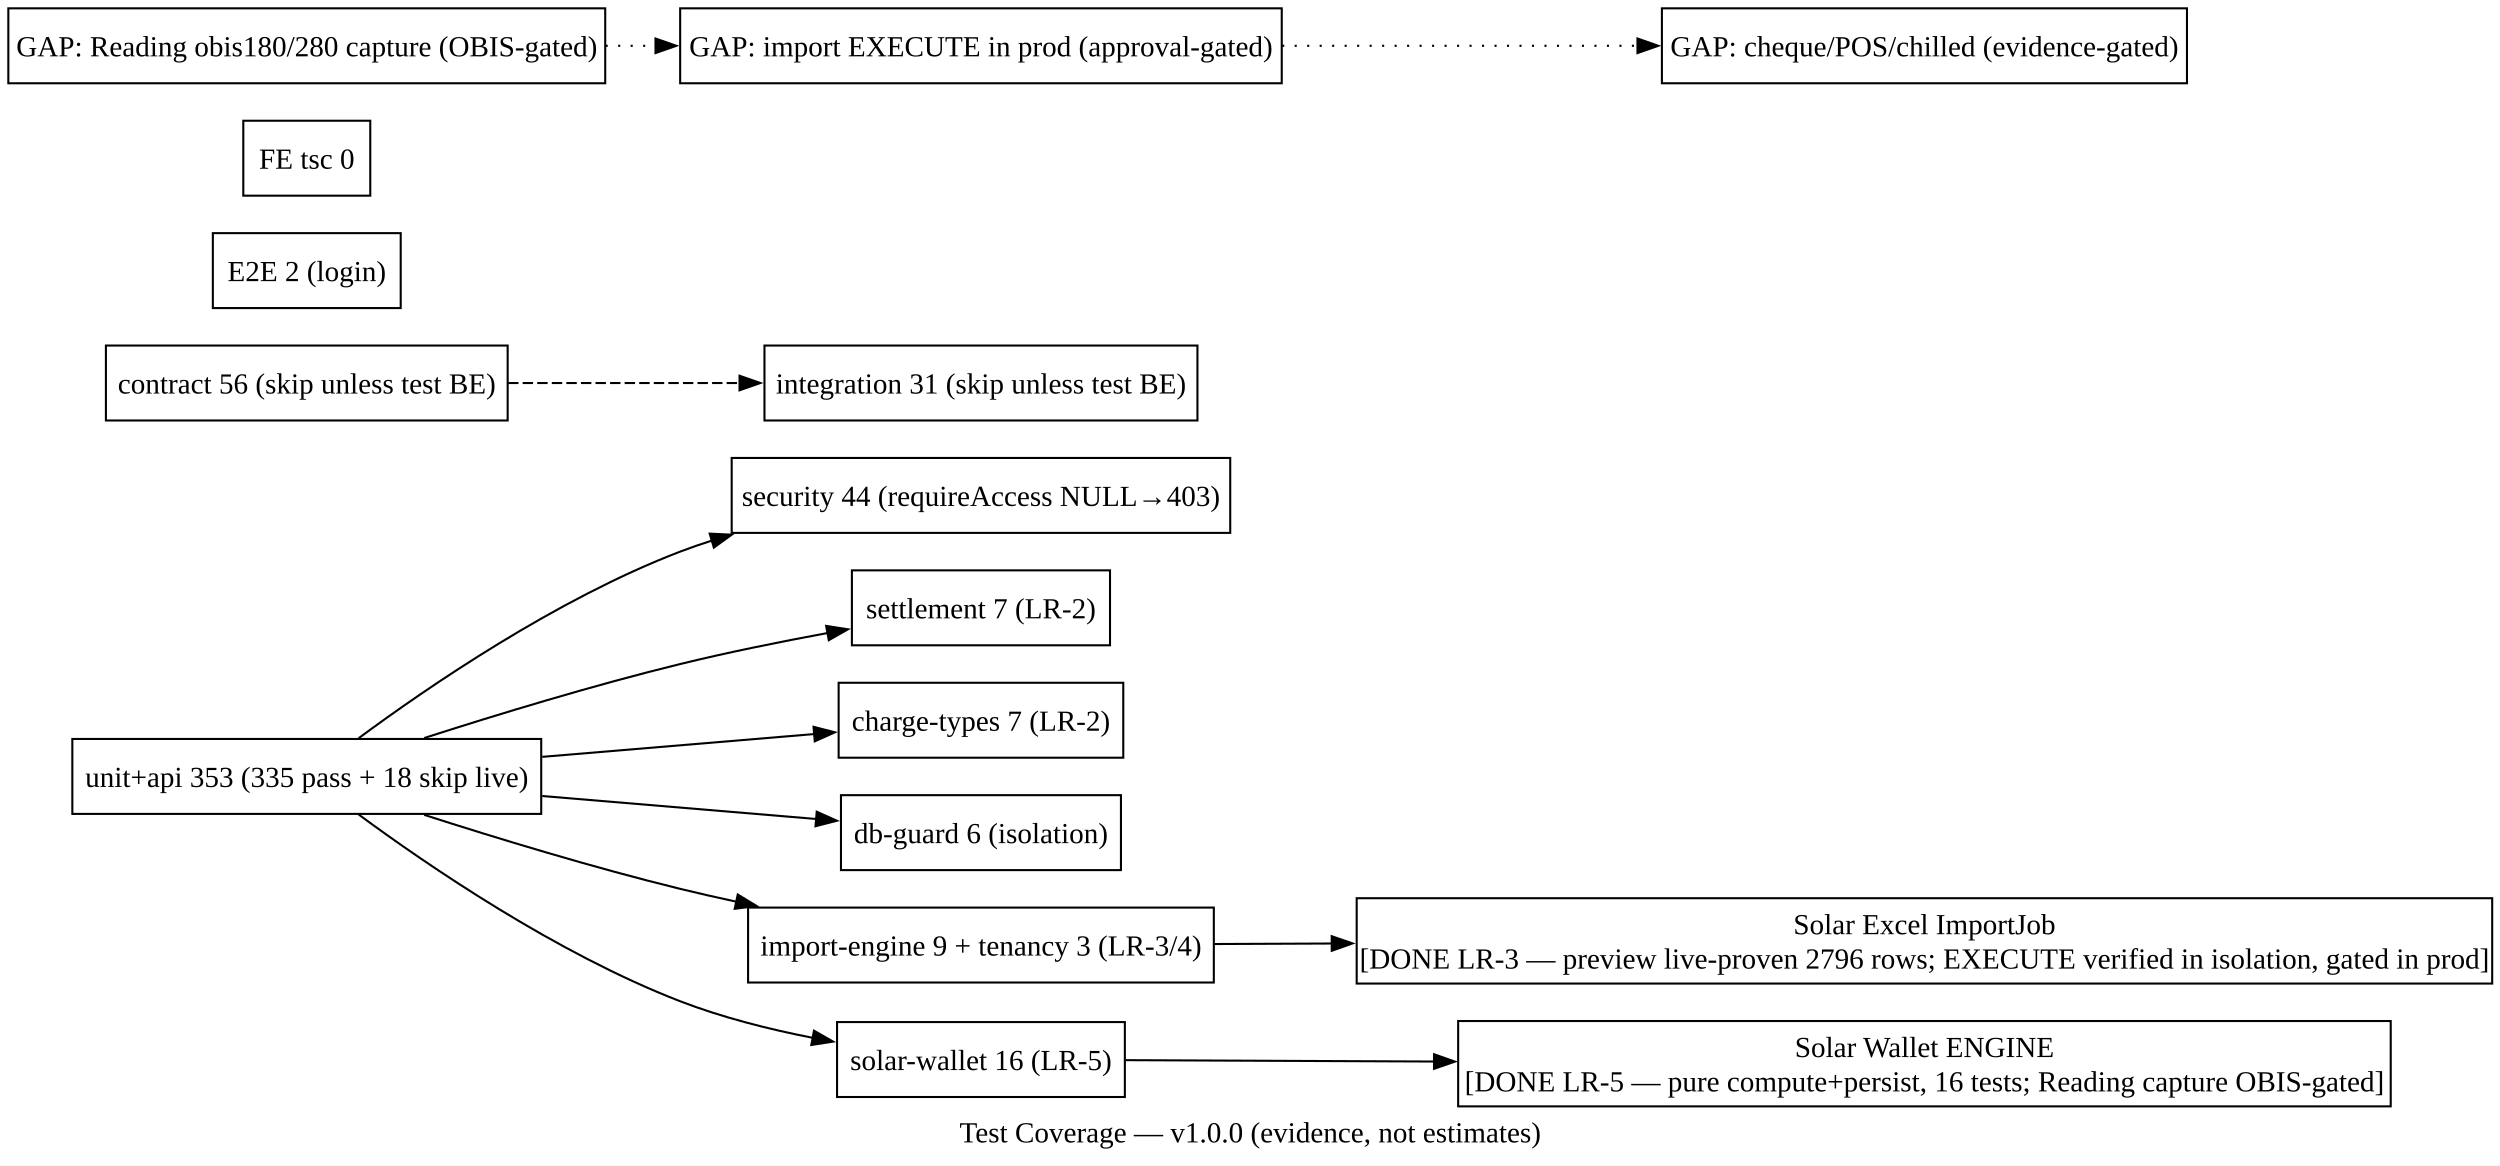
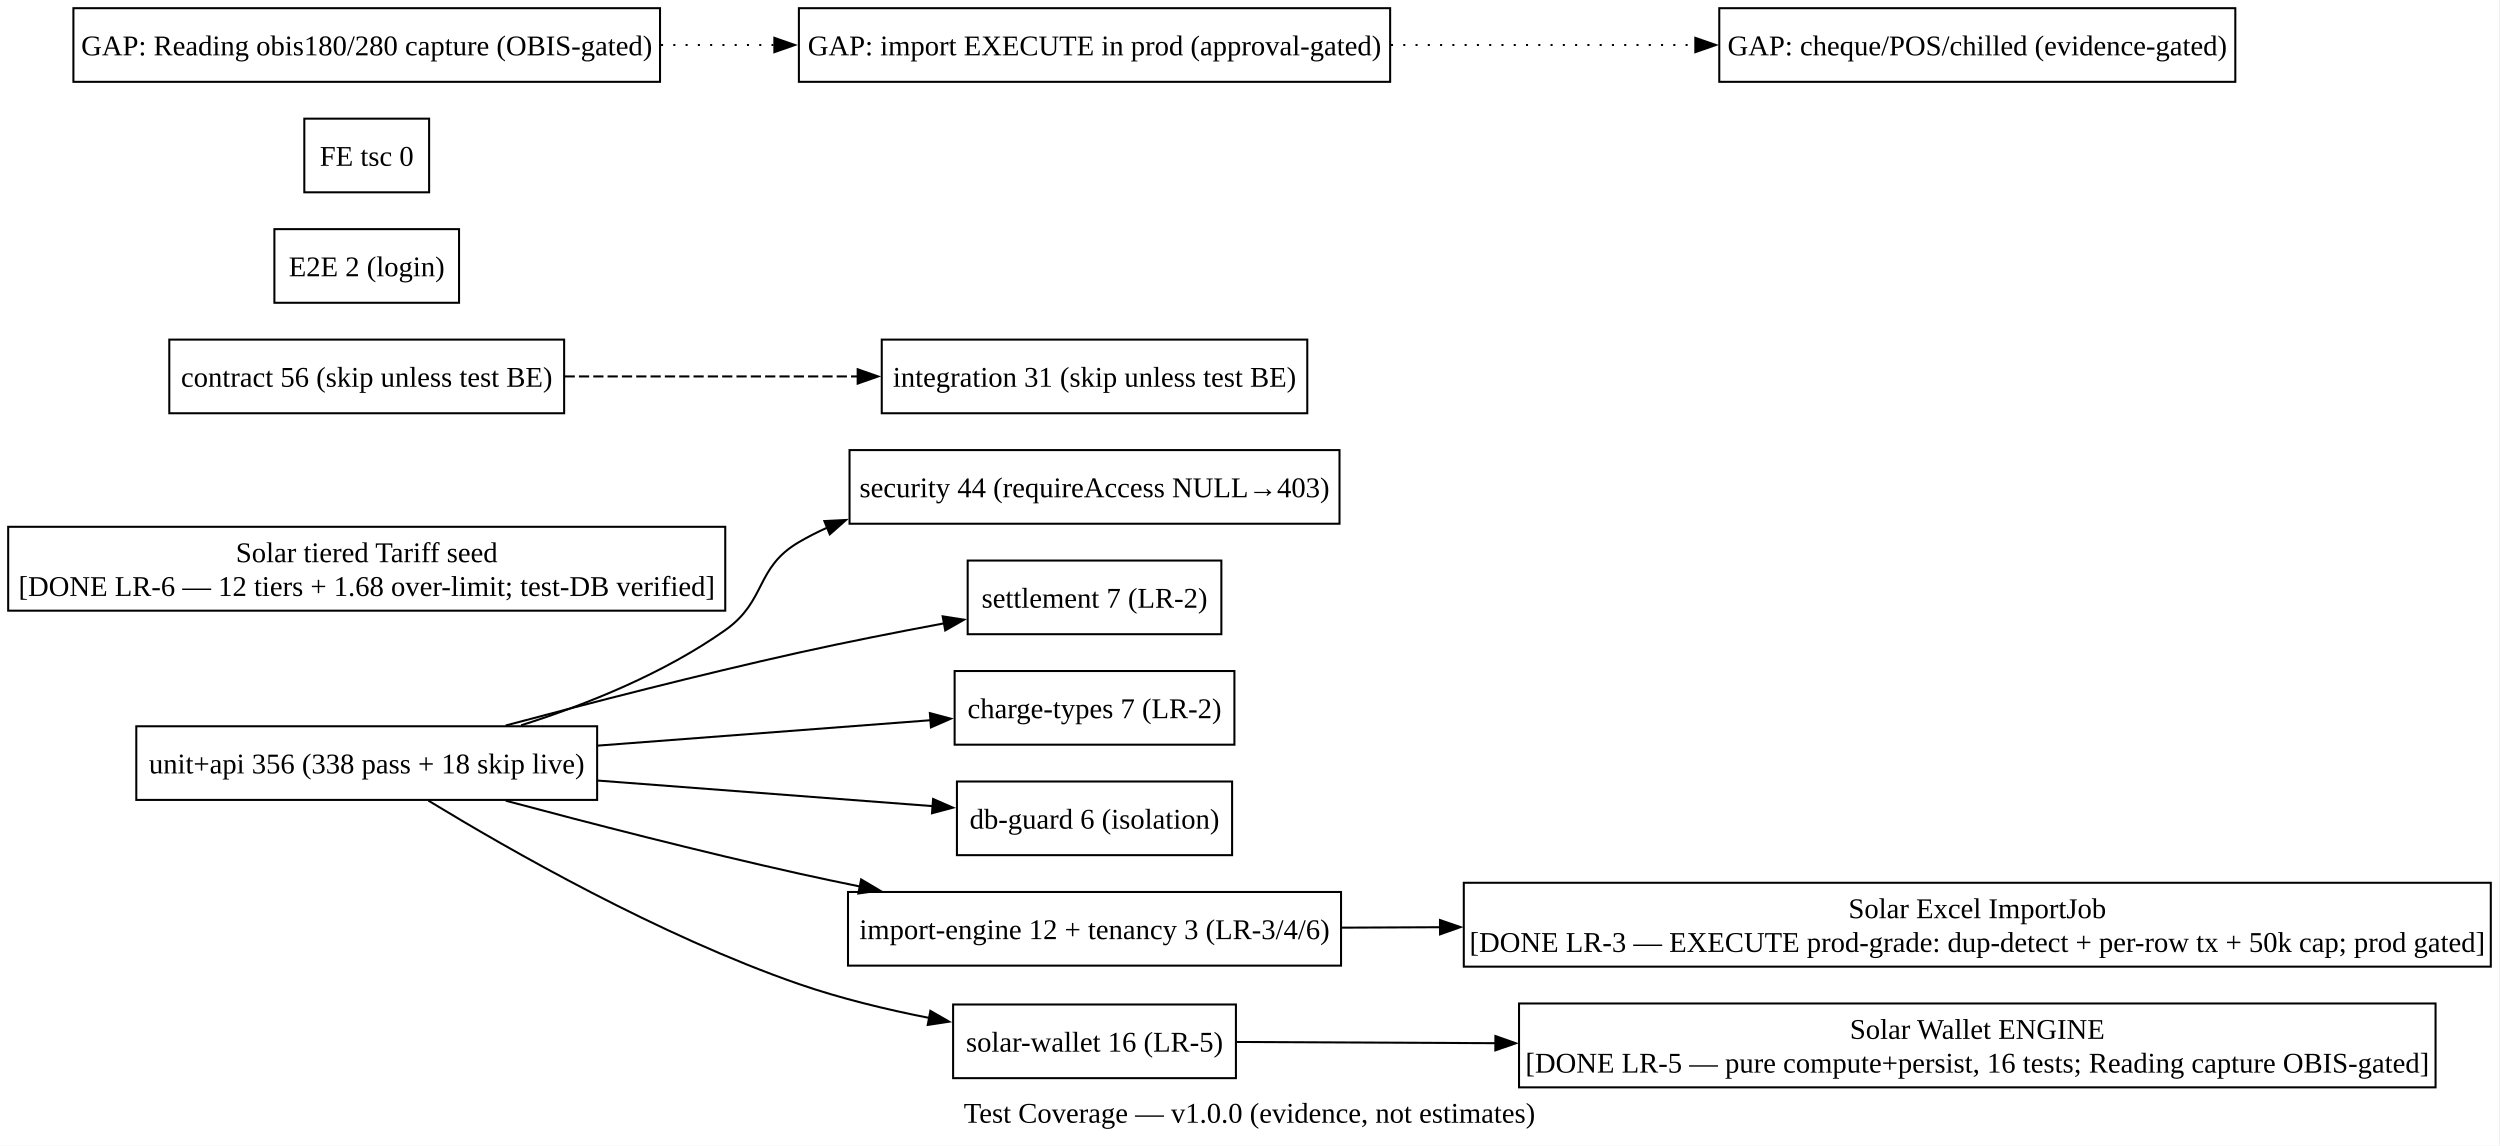
- <svg xmlns="http://www.w3.org/2000/svg" width="1201pt" height="560pt" viewBox="0.00 0.00 1201.00 560.00">
+ <svg xmlns="http://www.w3.org/2000/svg" width="1222pt" height="560pt" viewBox="0.00 0.00 1222.00 560.00">
  <g id="graph0" class="graph" transform="scale(1 1) rotate(0) translate(4 556)">
-     <polygon fill="white" stroke="none" points="-4,4 -4,-556 1197.25,-556 1197.25,4 -4,4" />
-     <text xml:space="preserve" text-anchor="middle" x="596.62" y="-7.2" font-family="Times New Roman,serif" font-size="14.00">Test Coverage — v1.0.0 (evidence, not estimates)</text>
+     <polygon fill="white" stroke="none" points="-4,4 -4,-556 1217.5,-556 1217.5,4 -4,4" />
+     <text xml:space="preserve" text-anchor="middle" x="606.75" y="-7.2" font-family="Times New Roman,serif" font-size="14.00">Test Coverage — v1.0.0 (evidence, not estimates)</text>
    <g id="node1" class="node">
-       <polygon fill="none" stroke="black" points="256,-201 30.75,-201 30.75,-165 256,-165 256,-201" />
-       <text xml:space="preserve" text-anchor="middle" x="143.38" y="-177.95" font-family="Times New Roman,serif" font-size="14.00">unit+api 353 (335 pass + 18 skip live)</text>
+       <polygon fill="none" stroke="black" points="287.88,-201 62.62,-201 62.62,-165 287.88,-165 287.88,-201" />
+       <text xml:space="preserve" text-anchor="middle" x="175.25" y="-177.95" font-family="Times New Roman,serif" font-size="14.00">unit+api 356 (338 pass + 18 skip live)</text>
    </g>
    <g id="node2" class="node">
-       <polygon fill="none" stroke="black" points="587,-336 347.5,-336 347.5,-300 587,-300 587,-336" />
-       <text xml:space="preserve" text-anchor="middle" x="467.25" y="-312.95" font-family="Times New Roman,serif" font-size="14.00">security 44 (requireAccess NULL→403)</text>
+       <polygon fill="none" stroke="black" points="650.75,-336 411.25,-336 411.25,-300 650.75,-300 650.75,-336" />
+       <text xml:space="preserve" text-anchor="middle" x="531" y="-312.95" font-family="Times New Roman,serif" font-size="14.00">security 44 (requireAccess NULL→403)</text>
    </g>
    <g id="edge1" class="edge">
-       <path fill="none" stroke="black" d="M168.31,-201.38C201.24,-225.73 263.24,-268.24 322.75,-291 327.74,-292.91 332.88,-294.69 338.12,-296.34" />
-       <polygon fill="black" stroke="black" points="336.94,-299.64 347.52,-299.14 338.93,-292.93 336.94,-299.64" />
+       <path fill="none" stroke="black" d="M250.73,-201.47C283.27,-211.8 320.71,-226.94 350.5,-248 370.85,-262.39 364.99,-278.4 386.5,-291 390.93,-293.59 395.55,-295.94 400.31,-298.08" />
+       <polygon fill="black" stroke="black" points="398.95,-301.3 409.53,-301.83 401.59,-294.82 398.95,-301.3" />
    </g>
    <g id="node3" class="node">
-       <polygon fill="none" stroke="black" points="529.25,-282 405.25,-282 405.25,-246 529.25,-246 529.25,-282" />
-       <text xml:space="preserve" text-anchor="middle" x="467.25" y="-258.95" font-family="Times New Roman,serif" font-size="14.00">settlement 7 (LR-2)</text>
+       <polygon fill="none" stroke="black" points="593,-282 469,-282 469,-246 593,-246 593,-282" />
+       <text xml:space="preserve" text-anchor="middle" x="531" y="-258.95" font-family="Times New Roman,serif" font-size="14.00">settlement 7 (LR-2)</text>
    </g>
    <g id="edge2" class="edge">
-       <path fill="none" stroke="black" d="M199.79,-201.46C234.79,-212.7 281.11,-226.81 322.75,-237 345.61,-242.59 370.75,-247.68 393.52,-251.89" />
-       <polygon fill="black" stroke="black" points="392.88,-255.33 403.35,-253.68 394.14,-248.45 392.88,-255.33" />
+       <path fill="none" stroke="black" d="M243.21,-201.39C284.38,-212.4 338.31,-226.29 386.5,-237 409.47,-242.1 434.65,-247.06 457.41,-251.3" />
+       <polygon fill="black" stroke="black" points="456.76,-254.74 467.23,-253.11 458.03,-247.85 456.76,-254.74" />
    </g>
    <g id="node4" class="node">
-       <polygon fill="none" stroke="black" points="535.62,-228 398.88,-228 398.88,-192 535.62,-192 535.62,-228" />
-       <text xml:space="preserve" text-anchor="middle" x="467.25" y="-204.95" font-family="Times New Roman,serif" font-size="14.00">charge-types 7 (LR-2)</text>
+       <polygon fill="none" stroke="black" points="599.38,-228 462.62,-228 462.62,-192 599.38,-192 599.38,-228" />
+       <text xml:space="preserve" text-anchor="middle" x="531" y="-204.95" font-family="Times New Roman,serif" font-size="14.00">charge-types 7 (LR-2)</text>
    </g>
    <g id="edge3" class="edge">
-       <path fill="none" stroke="black" d="M256.5,-192.41C299.6,-196.02 347.86,-200.07 387.21,-203.37" />
-       <polygon fill="black" stroke="black" points="386.82,-206.85 397.08,-204.2 387.41,-199.87 386.82,-206.85" />
+       <path fill="none" stroke="black" d="M288.18,-191.54C341.12,-195.58 403.07,-200.31 451.02,-203.97" />
+       <polygon fill="black" stroke="black" points="450.52,-207.44 460.76,-204.71 451.05,-200.46 450.52,-207.44" />
    </g>
    <g id="node5" class="node">
-       <polygon fill="none" stroke="black" points="534.5,-174 400,-174 400,-138 534.5,-138 534.5,-174" />
-       <text xml:space="preserve" text-anchor="middle" x="467.25" y="-150.95" font-family="Times New Roman,serif" font-size="14.00">db-guard 6 (isolation)</text>
+       <polygon fill="none" stroke="black" points="598.25,-174 463.75,-174 463.75,-138 598.25,-138 598.25,-174" />
+       <text xml:space="preserve" text-anchor="middle" x="531" y="-150.95" font-family="Times New Roman,serif" font-size="14.00">db-guard 6 (isolation)</text>
    </g>
    <g id="edge4" class="edge">
-       <path fill="none" stroke="black" d="M256.5,-173.59C299.93,-169.95 348.6,-165.87 388.11,-162.55" />
-       <polygon fill="black" stroke="black" points="388.35,-166.05 398.02,-161.72 387.77,-159.07 388.35,-166.05" />
+       <path fill="none" stroke="black" d="M288.18,-174.46C341.49,-170.39 403.95,-165.62 452.03,-161.95" />
+       <polygon fill="black" stroke="black" points="452.09,-165.46 461.8,-161.21 451.56,-158.48 452.09,-165.46" />
    </g>
    <g id="node6" class="node">
-       <polygon fill="none" stroke="black" points="579.12,-120 355.38,-120 355.38,-84 579.12,-84 579.12,-120" />
-       <text xml:space="preserve" text-anchor="middle" x="467.25" y="-96.95" font-family="Times New Roman,serif" font-size="14.00">import-engine 9 + tenancy 3 (LR-3/4)</text>
+       <polygon fill="none" stroke="black" points="651.5,-120 410.5,-120 410.5,-84 651.5,-84 651.5,-120" />
+       <text xml:space="preserve" text-anchor="middle" x="531" y="-96.95" font-family="Times New Roman,serif" font-size="14.00">import-engine 12 + tenancy 3 (LR-3/4/6)</text>
    </g>
    <g id="edge5" class="edge">
-       <path fill="none" stroke="black" d="M199.79,-164.54C234.79,-153.3 281.11,-139.19 322.75,-129 331.5,-126.86 340.59,-124.79 349.75,-122.82" />
-       <polygon fill="black" stroke="black" points="350.41,-126.26 359.47,-120.77 348.96,-119.41 350.41,-126.26" />
+       <path fill="none" stroke="black" d="M243.21,-164.61C284.38,-153.6 338.31,-139.71 386.5,-129 396.22,-126.84 406.34,-124.71 416.5,-122.64" />
+       <polygon fill="black" stroke="black" points="416.93,-126.13 426.05,-120.73 415.56,-119.26 416.93,-126.13" />
    </g>
    <g id="node7" class="node">
-       <polygon fill="none" stroke="black" points="536.38,-65 398.12,-65 398.12,-29 536.38,-29 536.38,-65" />
-       <text xml:space="preserve" text-anchor="middle" x="467.25" y="-41.95" font-family="Times New Roman,serif" font-size="14.00">solar-wallet 16 (LR-5)</text>
+       <polygon fill="none" stroke="black" points="600.12,-65 461.88,-65 461.88,-29 600.12,-29 600.12,-65" />
+       <text xml:space="preserve" text-anchor="middle" x="531" y="-41.95" font-family="Times New Roman,serif" font-size="14.00">solar-wallet 16 (LR-5)</text>
    </g>
    <g id="edge6" class="edge">
-       <path fill="none" stroke="black" d="M168.33,-164.68C201.29,-140.39 263.31,-97.96 322.75,-75 342.82,-67.25 365.33,-61.56 386.47,-57.42" />
-       <polygon fill="black" stroke="black" points="387.03,-60.87 396.22,-55.61 385.75,-53.99 387.03,-60.87" />
+       <path fill="none" stroke="black" d="M205.36,-164.67C244.89,-140.59 318.45,-98.58 386.5,-75 406.73,-67.99 429.2,-62.56 450.25,-58.43" />
+       <polygon fill="black" stroke="black" points="450.77,-61.89 459.95,-56.61 449.48,-55.01 450.77,-61.89" />
    </g>
    <g id="node8" class="node">
-       <polygon fill="none" stroke="black" points="1193.25,-124.5 647.75,-124.5 647.75,-83.5 1193.25,-83.5 1193.25,-124.5" />
-       <text xml:space="preserve" text-anchor="middle" x="920.5" y="-107.2" font-family="Times New Roman,serif" font-size="14.00">Solar Excel ImportJob</text>
-       <text xml:space="preserve" text-anchor="middle" x="920.5" y="-90.7" font-family="Times New Roman,serif" font-size="14.00">[DONE LR-3 — preview live-proven 2796 rows; EXECUTE verified in isolation, gated in prod]</text>
+       <polygon fill="none" stroke="black" points="1213.5,-124.5 711.5,-124.5 711.5,-83.5 1213.5,-83.5 1213.5,-124.5" />
+       <text xml:space="preserve" text-anchor="middle" x="962.5" y="-107.2" font-family="Times New Roman,serif" font-size="14.00">Solar Excel ImportJob</text>
+       <text xml:space="preserve" text-anchor="middle" x="962.5" y="-90.7" font-family="Times New Roman,serif" font-size="14.00">[DONE LR-3 — EXECUTE prod-grade: dup-detect + per-row tx + 50k cap; prod gated]</text>
    </g>
    <g id="edge7" class="edge">
-       <path fill="none" stroke="black" d="M579.51,-102.49C597.26,-102.57 616.3,-102.66 635.96,-102.74" />
-       <polygon fill="black" stroke="black" points="635.75,-106.24 645.77,-102.79 635.78,-99.24 635.75,-106.24" />
+       <path fill="none" stroke="black" d="M651.93,-102.56C667.25,-102.63 683.38,-102.7 699.9,-102.78" />
+       <polygon fill="black" stroke="black" points="699.87,-106.28 709.88,-102.83 699.9,-99.28 699.87,-106.28" />
    </g>
    <g id="node9" class="node">
-       <polygon fill="none" stroke="black" points="1144.5,-65.5 696.5,-65.5 696.5,-24.5 1144.5,-24.5 1144.5,-65.5" />
-       <text xml:space="preserve" text-anchor="middle" x="920.5" y="-48.2" font-family="Times New Roman,serif" font-size="14.00">Solar Wallet ENGINE</text>
-       <text xml:space="preserve" text-anchor="middle" x="920.5" y="-31.7" font-family="Times New Roman,serif" font-size="14.00">[DONE LR-5 — pure compute+persist, 16 tests; Reading capture OBIS-gated]</text>
+       <polygon fill="none" stroke="black" points="1186.5,-65.5 738.5,-65.5 738.5,-24.5 1186.5,-24.5 1186.5,-65.5" />
+       <text xml:space="preserve" text-anchor="middle" x="962.5" y="-48.2" font-family="Times New Roman,serif" font-size="14.00">Solar Wallet ENGINE</text>
+       <text xml:space="preserve" text-anchor="middle" x="962.5" y="-31.7" font-family="Times New Roman,serif" font-size="14.00">[DONE LR-5 — pure compute+persist, 16 tests; Reading capture OBIS-gated]</text>
    </g>
    <g id="edge8" class="edge">
-       <path fill="none" stroke="black" d="M536.79,-46.7C577.15,-46.52 630.83,-46.28 685.19,-46.04" />
-       <polygon fill="black" stroke="black" points="684.93,-49.54 694.92,-46 684.9,-42.54 684.93,-49.54" />
+       <path fill="none" stroke="black" d="M600.53,-46.68C635.65,-46.52 680.7,-46.31 726.98,-46.09" />
+       <polygon fill="black" stroke="black" points="726.96,-49.59 736.94,-46.05 726.92,-42.59 726.96,-49.59" />
    </g>
    <g id="node10" class="node">
-       <polygon fill="none" stroke="black" points="239.88,-390 46.88,-390 46.88,-354 239.88,-354 239.88,-390" />
-       <text xml:space="preserve" text-anchor="middle" x="143.38" y="-366.95" font-family="Times New Roman,serif" font-size="14.00">contract 56 (skip unless test BE)</text>
+       <polygon fill="none" stroke="black" points="350.5,-298.5 0,-298.5 0,-257.5 350.5,-257.5 350.5,-298.5" />
+       <text xml:space="preserve" text-anchor="middle" x="175.25" y="-281.2" font-family="Times New Roman,serif" font-size="14.00">Solar tiered Tariff seed</text>
+       <text xml:space="preserve" text-anchor="middle" x="175.25" y="-264.7" font-family="Times New Roman,serif" font-size="14.00">[DONE LR-6 — 12 tiers + 1.68 over-limit; test-DB verified]</text>
    </g>
    <g id="node11" class="node">
-       <polygon fill="none" stroke="black" points="571.25,-390 363.25,-390 363.25,-354 571.25,-354 571.25,-390" />
-       <text xml:space="preserve" text-anchor="middle" x="467.25" y="-366.95" font-family="Times New Roman,serif" font-size="14.00">integration 31 (skip unless test BE)</text>
+       <polygon fill="none" stroke="black" points="271.75,-390 78.75,-390 78.75,-354 271.75,-354 271.75,-390" />
+       <text xml:space="preserve" text-anchor="middle" x="175.25" y="-366.95" font-family="Times New Roman,serif" font-size="14.00">contract 56 (skip unless test BE)</text>
+     </g>
+     <g id="node12" class="node">
+       <polygon fill="none" stroke="black" points="635,-390 427,-390 427,-354 635,-354 635,-390" />
+       <text xml:space="preserve" text-anchor="middle" x="531" y="-366.95" font-family="Times New Roman,serif" font-size="14.00">integration 31 (skip unless test BE)</text>
    </g>
    <g id="edge9" class="edge">
-       <path fill="none" stroke="black" stroke-dasharray="5,2" d="M240.08,-372C275.09,-372 315.07,-372 351.57,-372" />
-       <polygon fill="black" stroke="black" points="351.27,-375.5 361.27,-372 351.27,-368.5 351.27,-375.5" />
-     </g>
-     <g id="node12" class="node">
-       <polygon fill="none" stroke="black" points="188.5,-444 98.25,-444 98.25,-408 188.5,-408 188.5,-444" />
-       <text xml:space="preserve" text-anchor="middle" x="143.38" y="-420.95" font-family="Times New Roman,serif" font-size="14.00">E2E 2 (login)</text>
+       <path fill="none" stroke="black" stroke-dasharray="5,2" d="M271.98,-372C316.21,-372 369.09,-372 415.43,-372" />
+       <polygon fill="black" stroke="black" points="415.23,-375.5 425.23,-372 415.23,-368.5 415.23,-375.5" />
    </g>
    <g id="node13" class="node">
-       <polygon fill="none" stroke="black" points="173.88,-498 112.88,-498 112.88,-462 173.88,-462 173.88,-498" />
-       <text xml:space="preserve" text-anchor="middle" x="143.38" y="-474.95" font-family="Times New Roman,serif" font-size="14.00">FE tsc 0</text>
+       <polygon fill="none" stroke="black" points="220.38,-444 130.12,-444 130.12,-408 220.38,-408 220.38,-444" />
+       <text xml:space="preserve" text-anchor="middle" x="175.25" y="-420.95" font-family="Times New Roman,serif" font-size="14.00">E2E 2 (login)</text>
    </g>
    <g id="node14" class="node">
-       <polygon fill="none" stroke="black" points="286.75,-552 0,-552 0,-516 286.75,-516 286.75,-552" />
-       <text xml:space="preserve" text-anchor="middle" x="143.38" y="-528.95" font-family="Times New Roman,serif" font-size="14.00">GAP: Reading obis180/280 capture (OBIS-gated)</text>
+       <polygon fill="none" stroke="black" points="205.75,-498 144.75,-498 144.75,-462 205.75,-462 205.75,-498" />
+       <text xml:space="preserve" text-anchor="middle" x="175.25" y="-474.95" font-family="Times New Roman,serif" font-size="14.00">FE tsc 0</text>
    </g>
    <g id="node15" class="node">
-       <polygon fill="none" stroke="black" points="611.75,-552 322.75,-552 322.75,-516 611.75,-516 611.75,-552" />
-       <text xml:space="preserve" text-anchor="middle" x="467.25" y="-528.95" font-family="Times New Roman,serif" font-size="14.00">GAP: import EXECUTE in prod (approval-gated)</text>
+       <polygon fill="none" stroke="black" points="318.62,-552 31.88,-552 31.88,-516 318.62,-516 318.62,-552" />
+       <text xml:space="preserve" text-anchor="middle" x="175.25" y="-528.95" font-family="Times New Roman,serif" font-size="14.00">GAP: Reading obis180/280 capture (OBIS-gated)</text>
+     </g>
+     <g id="node16" class="node">
+       <polygon fill="none" stroke="black" points="675.5,-552 386.5,-552 386.5,-516 675.5,-516 675.5,-552" />
+       <text xml:space="preserve" text-anchor="middle" x="531" y="-528.95" font-family="Times New Roman,serif" font-size="14.00">GAP: import EXECUTE in prod (approval-gated)</text>
    </g>
    <g id="edge10" class="edge">
-       <path fill="none" stroke="black" stroke-dasharray="1,5" d="M286.96,-534C294.96,-534 303.02,-534 311.06,-534" />
-       <polygon fill="black" stroke="black" points="310.9,-537.5 320.9,-534 310.9,-530.5 310.9,-537.5" />
+       <path fill="none" stroke="black" stroke-dasharray="1,5" d="M319.11,-534C337.38,-534 356.14,-534 374.59,-534" />
+       <polygon fill="black" stroke="black" points="374.51,-537.5 384.51,-534 374.51,-530.5 374.51,-537.5" />
    </g>
-     <g id="node16" class="node">
-       <polygon fill="none" stroke="black" points="1046.62,-552 794.38,-552 794.38,-516 1046.62,-516 1046.62,-552" />
-       <text xml:space="preserve" text-anchor="middle" x="920.5" y="-528.95" font-family="Times New Roman,serif" font-size="14.00">GAP: cheque/POS/chilled (evidence-gated)</text>
+     <g id="node17" class="node">
+       <polygon fill="none" stroke="black" points="1088.62,-552 836.38,-552 836.38,-516 1088.62,-516 1088.62,-552" />
+       <text xml:space="preserve" text-anchor="middle" x="962.5" y="-528.95" font-family="Times New Roman,serif" font-size="14.00">GAP: cheque/POS/chilled (evidence-gated)</text>
    </g>
    <g id="edge11" class="edge">
-       <path fill="none" stroke="black" stroke-dasharray="1,5" d="M611.96,-534C666.64,-534 728.74,-534 782.75,-534" />
-       <polygon fill="black" stroke="black" points="782.64,-537.5 792.64,-534 782.64,-530.5 782.64,-537.5" />
+       <path fill="none" stroke="black" stroke-dasharray="1,5" d="M675.91,-534C723.99,-534 777.39,-534 824.89,-534" />
+       <polygon fill="black" stroke="black" points="824.68,-537.5 834.68,-534 824.68,-530.5 824.68,-537.5" />
    </g>
  </g>
</svg>
